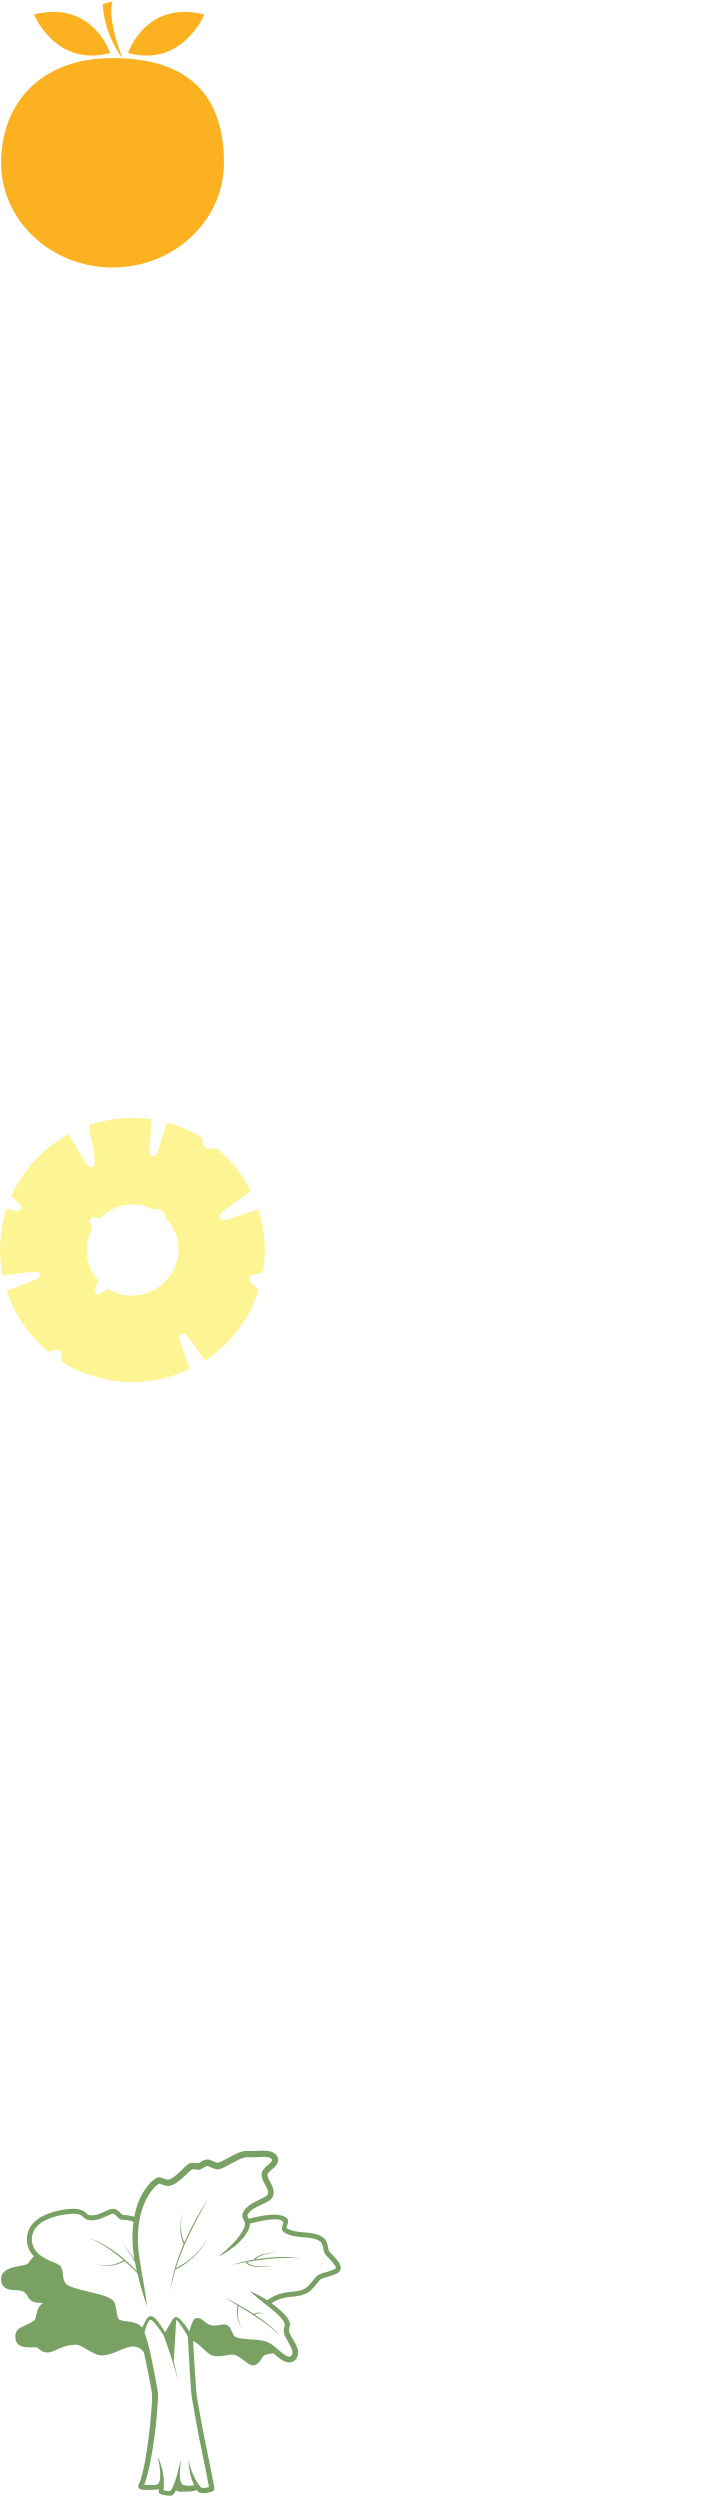
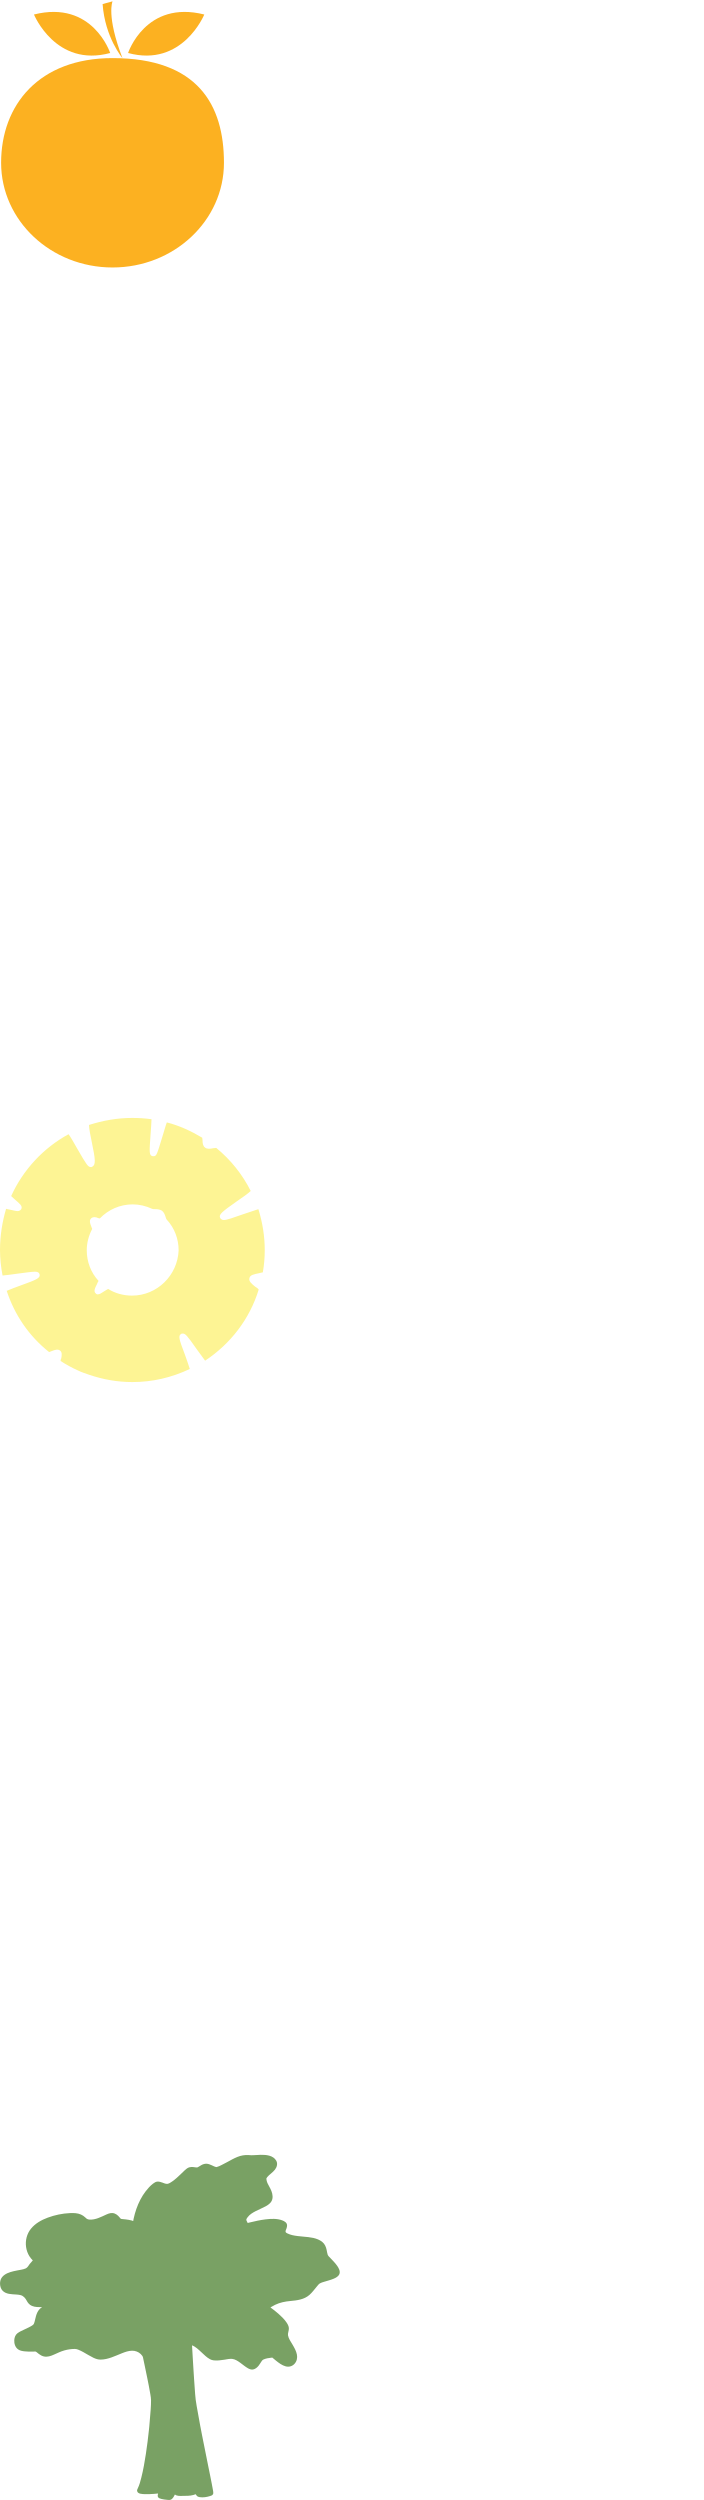
- <svg xmlns="http://www.w3.org/2000/svg" xmlns:xlink="http://www.w3.org/1999/xlink" version="1.1" id="Layer_1" x="0px" y="0px" width="101px" height="359px" viewBox="0 0 101 359" enable-background="new 0 0 101 359" xml:space="preserve">
+ <svg xmlns="http://www.w3.org/2000/svg" version="1.1" id="Layer_1" x="0px" y="0px" width="101px" height="359px" viewBox="0 0 101 359" enable-background="new 0 0 101 359" xml:space="preserve">
  <g>
-     <path fill="#FCB121" d="M16.16,8.343c-10.566,0-16,6.73-16,15.033c0,8.304,7.163,15.034,16,15.034c8.837,0,16-6.73,16-15.034   C32.16,15.074,28.417,8.343,16.16,8.343z" />
+     <path fill="#FCB121" d="M16.16,8.343c-10.566,0-16,6.73-16,15.033c0,8.304,7.163,15.034,16,15.034s16-6.73,16-15.034   C32.16,15.074,28.417,8.343,16.16,8.343z" />
    <path fill="#FCB121" d="M16.16,0.191l-1.424,0.39c0.335,4.801,2.849,7.762,2.849,7.762C15.239,2.256,16.16,0.191,16.16,0.191z" />
    <path fill="#FCB121" d="M29.336,2.083c-8.433-2.122-10.943,5.528-10.943,5.528C26.209,9.733,29.336,2.083,29.336,2.083z" />
    <path fill="#FCB121" d="M15.821,7.611c0,0-2.512-7.65-10.943-5.528C4.878,2.083,8.005,9.733,15.821,7.611z" />
  </g>
  <g>
    <g>
-       <defs>
-         <rect id="SVGID_1_" x="-2.354" y="305.812" width="53" height="53" />
-       </defs>
-       <clipPath id="SVGID_2_">
-         <use xlink:href="#SVGID_1_" overflow="visible" />
-       </clipPath>
-       <path clip-path="url(#SVGID_2_)" fill="#79A164" d="M48.589,324.785c-0.286-0.415-0.646-0.772-0.992-1.136    c-0.139-0.145-0.323-0.298-0.389-0.494c-0.074-0.216-0.097-0.449-0.146-0.671c-0.094-0.439-0.26-0.848-0.616-1.139    c-0.756-0.617-1.815-0.689-2.745-0.774c-0.528-0.049-1.062-0.091-1.578-0.214c-0.233-0.056-0.464-0.13-0.68-0.238    c-0.109-0.054-0.275-0.125-0.281-0.269c-0.006-0.155,0.084-0.313,0.134-0.456c0.052-0.147,0.093-0.302,0.083-0.458    c-0.022-0.389-0.387-0.584-0.713-0.705c-0.747-0.276-1.602-0.228-2.378-0.135c-0.765,0.092-1.517,0.26-2.264,0.442    c-0.1,0.024-0.2,0.051-0.302,0.076c-0.028-0.063-0.058-0.125-0.089-0.186c-0.056-0.108-0.134-0.228-0.093-0.354    c0.034-0.102,0.11-0.189,0.171-0.275c0.281-0.397,0.722-0.656,1.145-0.877c0.486-0.254,1.002-0.451,1.482-0.717    c0.423-0.235,0.823-0.544,0.93-1.042c0.109-0.504-0.067-1.035-0.289-1.482c-0.118-0.237-0.26-0.462-0.372-0.701    c-0.059-0.125-0.112-0.254-0.146-0.388c-0.015-0.059-0.027-0.12-0.036-0.181c-0.004-0.031-0.008-0.062-0.012-0.092    c0-0.01,0-0.106-0.006-0.04c0.002-0.023,0-0.047,0.003-0.071c0.002,0.001,0.003,0.003,0.003,0.006    c0.033-0.068,0.074-0.132,0.121-0.192c0.15-0.192,0.349-0.344,0.533-0.502c0.201-0.172,0.403-0.349,0.568-0.558    c0.286-0.364,0.431-0.876,0.186-1.3c-0.442-0.764-1.445-0.847-2.235-0.835c-0.292,0.005-0.584,0.027-0.875,0.045    c-0.15,0.008-0.303,0.02-0.455,0.016c-0.139-0.003-0.277-0.02-0.416-0.027c-0.555-0.029-1.081,0.062-1.596,0.269    c-0.516,0.208-1,0.492-1.488,0.753c-0.254,0.136-0.509,0.27-0.766,0.4c-0.239,0.123-0.484,0.239-0.745,0.307    c-0.238-0.03-0.473-0.171-0.689-0.265c-0.236-0.104-0.487-0.212-0.747-0.22c-0.251-0.008-0.492,0.069-0.713,0.184    c-0.21,0.11-0.406,0.271-0.628,0.354c-0.194,0.008-0.382-0.045-0.574-0.062c-0.182-0.016-0.367-0.007-0.543,0.037    c-0.25,0.065-0.458,0.241-0.646,0.411c-0.197,0.178-0.384,0.367-0.575,0.552c-0.395,0.38-0.796,0.761-1.25,1.073    c-0.198,0.136-0.445,0.311-0.689,0.341c-0.239,0.03-0.51-0.106-0.732-0.184c-0.219-0.075-0.449-0.15-0.683-0.14    c-0.251,0.011-0.458,0.152-0.652,0.3c-0.395,0.301-0.736,0.682-1.038,1.073c-0.295,0.382-0.554,0.792-0.777,1.22    c-0.451,0.861-0.762,1.792-0.968,2.741c-0.023,0.111-0.041,0.222-0.062,0.333c-0.07-0.027-0.138-0.058-0.21-0.078    c-0.267-0.077-0.544-0.121-0.82-0.155c-0.145-0.018-0.289-0.029-0.433-0.043c-0.094-0.009-0.228-0.018-0.309-0.039    c-0.036-0.064-0.112-0.126-0.157-0.181c-0.07-0.085-0.142-0.169-0.22-0.245c-0.149-0.147-0.322-0.268-0.519-0.342    c-0.411-0.157-0.806-0.028-1.189,0.146c-0.752,0.341-1.56,0.784-2.416,0.725c-0.131-0.009-0.259-0.032-0.371-0.105    c-0.094-0.061-0.173-0.143-0.254-0.219c-0.179-0.166-0.382-0.303-0.605-0.402c-0.493-0.22-1.049-0.226-1.58-0.204    c-1.087,0.045-2.174,0.276-3.194,0.654c-0.902,0.335-1.787,0.828-2.401,1.586c-0.593,0.73-0.835,1.698-0.704,2.625    c0.066,0.464,0.221,0.92,0.472,1.317c0.141,0.224,0.31,0.428,0.496,0.617c-0.015,0.016-0.032,0.034-0.047,0.048    c-0.142,0.143-0.275,0.294-0.396,0.455c-0.168,0.223-0.301,0.504-0.561,0.633c-0.19,0.094-0.407,0.139-0.613,0.182    c-0.213,0.043-0.427,0.081-0.64,0.121c-0.323,0.062-0.646,0.13-0.96,0.229c-0.594,0.188-1.22,0.52-1.42,1.155    c-0.111,0.353-0.089,0.767,0.042,1.112c0.118,0.31,0.35,0.548,0.647,0.692c0.679,0.329,1.453,0.183,2.167,0.346    c0.427,0.099,0.705,0.432,0.902,0.804c0.177,0.333,0.394,0.593,0.748,0.748c0.455,0.198,0.968,0.178,1.457,0.174    c-0.141,0.098-0.275,0.204-0.39,0.332c-0.247,0.278-0.388,0.62-0.487,0.975c-0.069,0.25-0.117,0.504-0.185,0.753    c-0.044,0.17-0.094,0.39-0.245,0.499c-0.37,0.271-0.809,0.454-1.221,0.651c-0.34,0.165-0.721,0.323-1.016,0.556    c-0.291,0.229-0.421,0.598-0.445,0.958c-0.032,0.495,0.13,1.06,0.559,1.35c0.27,0.196,0.647,0.251,0.967,0.283    c0.347,0.036,0.696,0.038,1.044,0.031c0.161-0.002,0.326-0.016,0.487-0.006c-0.003,0.002-0.007,0.002-0.01,0    c0.074,0.017,0.139,0.07,0.196,0.115c0.101,0.078,0.196,0.162,0.297,0.238c0.207,0.159,0.437,0.286,0.691,0.347    c0.525,0.124,1.021-0.056,1.495-0.27c0.484-0.218,0.958-0.447,1.47-0.592c0.49-0.139,0.998-0.209,1.506-0.211    c0.164-0.001,0.32,0.044,0.472,0.101c0.257,0.097,0.502,0.225,0.743,0.357c0.484,0.267,0.951,0.569,1.451,0.809    c0.331,0.159,0.666,0.266,1.034,0.263c0.536-0.003,1.058-0.136,1.561-0.312c0.507-0.178,0.995-0.401,1.495-0.598    c0.465-0.185,0.947-0.356,1.452-0.366c0.458-0.009,0.92,0.163,1.252,0.478c0.091,0.086,0.173,0.182,0.244,0.287    c0.072,0.108,0.084,0.234,0.111,0.36c0.061,0.289,0.122,0.578,0.183,0.867c0.122,0.578,0.241,1.157,0.359,1.735    c0.173,0.852,0.346,1.705,0.487,2.562c0.045,0.275,0.091,0.549,0.094,0.826c0.005,0.436-0.021,0.871-0.048,1.306l-0.2,2.42    c-0.016,0.154-0.031,0.308-0.046,0.461c-0.122,1.173-0.268,2.343-0.445,3.509c-0.175,1.152-0.375,2.305-0.662,3.436    c-0.131,0.515-0.271,1.051-0.508,1.528c-0.062,0.126-0.12,0.246-0.085,0.392c0.054,0.218,0.258,0.322,0.46,0.367    c0.443,0.091,0.911,0.068,1.361,0.057c0.396-0.01,0.789-0.044,1.183-0.087c-0.016,0.084-0.032,0.168-0.047,0.252    c-0.008,0.103-0.01,0.186,0.053,0.282c0.104,0.156,0.317,0.208,0.487,0.25c0.254,0.062,0.518,0.099,0.778,0.123    c0.137,0.012,0.312,0.043,0.451,0.013c0.114-0.014,0.215-0.086,0.295-0.164c0.173-0.171,0.296-0.397,0.404-0.613    c0.284,0.249,0.766,0.207,1.113,0.201c0.521-0.009,1.041,0.012,1.546-0.132c0.099-0.028,0.197-0.061,0.292-0.099    c0.046-0.019,0.078,0.067,0.104,0.103c0.024,0.033,0.049,0.066,0.075,0.099c0.108,0.132,0.27,0.186,0.432,0.21    c0.48,0.071,1.008-0.005,1.465-0.156c0.087-0.028,0.175-0.058,0.26-0.091c0.062-0.023,0.111-0.086,0.15-0.137    c0.01-0.016,0.06-0.105,0.051-0.099c0.012-0.036,0.017-0.074,0.02-0.112c0.003-0.192-0.044-0.39-0.078-0.579    c-0.051-0.284-0.104-0.567-0.161-0.851c-0.07-0.362-0.141-0.723-0.214-1.084c-0.1-0.494-0.199-0.988-0.3-1.483    c-0.154-0.764-0.308-1.53-0.46-2.295c-0.085-0.422-0.169-0.843-0.254-1.263c-0.062-0.304-0.12-0.608-0.18-0.912    c-0.057-0.291-0.113-0.583-0.168-0.873c-0.013-0.07-0.026-0.14-0.04-0.209c-0.007-0.035-0.014-0.07-0.021-0.105l-0.513-2.849    c-0.048-0.292-0.093-0.582-0.137-0.875c-0.041-0.272-0.058-0.547-0.079-0.821c-0.057-0.73-0.109-1.459-0.156-2.189    c-0.046-0.737-0.095-1.474-0.139-2.211c-0.051-0.869-0.103-1.738-0.155-2.606c0.518,0.19,0.946,0.621,1.344,0.988    c0.385,0.356,0.771,0.755,1.239,1.003c0.167,0.089,0.34,0.143,0.527,0.164c0.508,0.057,1.019-0.01,1.52-0.09    c0.37-0.059,0.751-0.151,1.128-0.12c0.424,0.035,0.833,0.317,1.17,0.556c0.367,0.262,0.711,0.567,1.104,0.79    c0.22,0.125,0.476,0.221,0.733,0.175c0.312-0.056,0.585-0.28,0.784-0.528c0.155-0.195,0.279-0.41,0.418-0.616    c0.065-0.096,0.138-0.214,0.246-0.267c0.372-0.182,0.802-0.242,1.209-0.287c0.037-0.004,0.074-0.005,0.11-0.006    c0.18,0.15,0.358,0.302,0.541,0.447c0.409,0.324,0.852,0.664,1.364,0.803c0.481,0.132,0.966,0,1.297-0.378    c0.325-0.367,0.419-0.848,0.327-1.321c-0.099-0.505-0.361-0.966-0.62-1.405c-0.248-0.42-0.569-0.86-0.658-1.348    c-0.05-0.327,0.156-0.698,0.125-1.051c-0.027-0.327-0.214-0.626-0.4-0.886c-0.314-0.435-0.707-0.812-1.108-1.166    c-0.363-0.318-0.743-0.617-1.135-0.899c0.027-0.018,0.053-0.036,0.08-0.054c0.187-0.116,0.379-0.224,0.579-0.321    c0.7-0.339,1.438-0.482,2.207-0.552c0.956-0.087,1.962-0.208,2.718-0.864c0.405-0.353,0.723-0.796,1.067-1.207    c0.131-0.156,0.273-0.356,0.452-0.46c0.179-0.105,0.389-0.163,0.587-0.224c0.46-0.142,0.931-0.255,1.376-0.44    c0.332-0.138,0.719-0.341,0.843-0.706C49.034,325.523,48.808,325.101,48.589,324.785 M27.572,311.513c0.002,0,0.001,0,0.002,0    c-0.001,0-0.004,0.001-0.018,0.006C27.562,311.518,27.567,311.515,27.572,311.513 M19.125,336.958h0.003    C19.108,336.958,19.127,336.958,19.125,336.958 M28.182,347.873c-0.009,0.03,0.017,0.097,0.021,0.126    c0.012,0.065,0.023,0.129,0.034,0.194c0.198,1.142,0.445,2.278,0.674,3.414c0.147,0.738,0.295,1.476,0.445,2.214    c0.087,0.432,0.175,0.864,0.261,1.295c0.116,0.578,0.231,1.155,0.337,1.733c0.012,0.065,0.023,0.131,0.034,0.197    c0.005,0.032,0.01,0.064,0.016,0.096c-0.03,0.009-0.062,0.018-0.091,0.025c-0.137,0.036-0.276,0.062-0.417,0.078    c-0.13,0.015-0.262,0.023-0.393,0.019c-0.058-0.002-0.116-0.006-0.173-0.015c-0.046-0.058-0.094-0.112-0.144-0.167    c-0.404-0.445-0.707-0.98-0.958-1.523c-0.348-0.751-0.616-1.55-0.795-2.358c0.067,1.246,0.31,2.534,0.834,3.672    c-0.257,0.048-0.518,0.078-0.78,0.081c-0.226,0.002-0.437-0.035-0.658-0.076c-0.175-0.032-0.302-0.163-0.382-0.316    c-0.233-0.433-0.229-0.997-0.219-1.476c0.012-0.63,0.081-1.265,0.194-1.885c-0.328,0.955-0.502,1.957-0.817,2.917    c-0.171,0.516-0.366,1.071-0.69,1.514c-0.013,0.019-0.063,0.104-0.088,0.104c-0.057-0.002-0.115-0.006-0.171-0.012    c-0.147-0.013-0.296-0.029-0.443-0.051c-0.064-0.009-0.128-0.02-0.193-0.032c-0.031-0.005-0.062-0.012-0.093-0.018    c-0.035-0.008-0.062,0.002-0.056-0.039c0.009-0.055,0.02-0.11,0.026-0.166c0.097-0.824,0.035-1.683-0.127-2.494    c-0.084-0.424-0.2-0.84-0.342-1.248c-0.103-0.292-0.217-0.583-0.368-0.854c0.191,0.812,0.328,1.656,0.343,2.491    c0.004,0.262-0.004,0.527-0.05,0.785c-0.035,0.193-0.093,0.4-0.222,0.555c-0.165,0.197-0.398,0.185-0.638,0.19    c-0.322,0.008-0.647-0.004-0.969-0.011c-0.14-0.003-0.281-0.008-0.419-0.021c0.225-0.532,0.383-1.09,0.525-1.649    c0.144-0.565,0.266-1.137,0.377-1.71c0.224-1.159,0.405-2.326,0.563-3.496c0.079-0.586,0.15-1.171,0.216-1.759    c0.007-0.064,0.015-0.122,0.021-0.185l0.277-3.316c0.019-0.396,0.036-0.8-0.026-1.194c-0.16-1.142-0.396-2.275-0.621-3.405    c-0.114-0.575-0.23-1.149-0.349-1.724c-0.011-0.06-0.021-0.122-0.033-0.182c-0.017-0.084-0.04-0.166-0.057-0.249    c-0.028-0.133-0.055-0.267-0.083-0.4c-0.003-0.014-0.012-0.029-0.018-0.045c-0.157-0.694-0.337-1.384-0.573-2.055    c-0.055-0.157-0.123-0.309-0.184-0.464c0.251-1.04,0.617-1.842,0.87-1.862c0.303-0.023,1.141,1.131,1.887,2.216    c-0.007-0.015-0.013-0.022-0.009-0.012c0.783,2.192,1.544,4.401,2.123,6.657c-0.07-0.357-0.124-0.59-0.155-0.718    c-0.154-0.718-0.323-1.432-0.506-2.142c0.017-0.282,0.034-0.564,0.051-0.847c0.065-1.114,0.131-2.23,0.197-3.345    c0.034-0.588,0.069-1.177,0.104-1.766c0.003,0.001,0.006-0.002,0.009-0.001c0.176,0.048,0.319,0.283,0.419,0.42    c0.323,0.438,0.643,0.89,0.917,1.36c0.115,0.199,0.224,0.402,0.328,0.605c0.043,0.79,0.087,1.58,0.13,2.371    c0.041,0.743,0.081,1.487,0.125,2.23c0.072,1.206,0.151,2.411,0.249,3.617c0.016,0.195,0.046,0.388,0.075,0.58    C27.558,344.37,28.182,347.873,28.182,347.873 M48.222,325.696c-0.041,0.098-0.188,0.157-0.276,0.198    c-0.322,0.152-0.671,0.251-1.013,0.352c-0.427,0.125-0.912,0.223-1.284,0.481c-0.19,0.132-0.347,0.321-0.497,0.496    c-0.177,0.208-0.346,0.422-0.521,0.631c-0.16,0.192-0.323,0.383-0.51,0.548c-0.179,0.158-0.393,0.274-0.61,0.369    c-0.44,0.192-0.915,0.26-1.39,0.306c-0.732,0.069-1.456,0.14-2.156,0.387c-0.447,0.159-0.874,0.374-1.275,0.625    c-0.113,0.07-0.223,0.144-0.332,0.22c-0.778-0.506-1.603-0.95-2.468-1.278c0.61,0.569,1.268,1.086,1.92,1.605    c0.347,0.277,0.694,0.554,1.042,0.831c0.419,0.334,0.826,0.685,1.201,1.067c0.312,0.317,0.679,0.715,0.823,1.114    c0.053,0.145,0.003,0.295-0.037,0.436c-0.062,0.229-0.108,0.459-0.089,0.697c0.029,0.354,0.178,0.691,0.339,1.003    c0.229,0.444,0.504,0.864,0.713,1.319c0.166,0.357,0.337,0.82,0.051,1.161c-0.108,0.121-0.237,0.176-0.402,0.145    c-0.22-0.044-0.424-0.171-0.606-0.295c-0.423-0.285-0.801-0.631-1.192-0.957c-0.407-0.339-0.841-0.697-1.345-0.881    c-0.522-0.193-1.099-0.249-1.651-0.292c-0.564-0.043-1.134-0.059-1.697-0.128c-0.358-0.043-0.759-0.091-1.087-0.255    c-0.2-0.08-0.34-0.305-0.435-0.486c-0.117-0.219-0.198-0.454-0.31-0.675c-0.165-0.329-0.404-0.578-0.771-0.635    c-0.323-0.049-0.656,0.036-0.974,0.091c-0.186,0.033-0.373,0.059-0.562,0.062c-0.134,0.003-0.267-0.006-0.399-0.03    c-0.048-0.009-0.094-0.02-0.141-0.033c-0.006-0.001-0.052-0.015-0.023-0.005c-0.056-0.019-0.111-0.038-0.166-0.06    c-0.371-0.146-0.68-0.417-0.982-0.667c-0.332-0.276-0.867-0.447-1.23-0.121c-0.099,0.088-0.149,0.2-0.203,0.316    c-0.085,0.187-0.164,0.375-0.23,0.571c-0.094,0.281-0.174,0.567-0.234,0.857c-0.368-0.551-0.764-1.081-1.195-1.585    c-0.236-0.276-0.612-0.625-0.988-0.378c-0.216,0.141-0.333,0.401-0.459,0.619c-0.154,0.266-0.308,0.531-0.464,0.795    c-0.133,0.223-0.267,0.444-0.399,0.665c-0.087-0.146-0.183-0.289-0.273-0.431c-0.149-0.238-0.302-0.472-0.463-0.702    c-0.161-0.23-0.326-0.457-0.509-0.669c-0.15-0.174-0.323-0.343-0.536-0.438c-0.208-0.094-0.434-0.074-0.621,0.061    c-0.166,0.119-0.274,0.3-0.368,0.478c-0.115,0.221-0.227,0.443-0.338,0.666c-0.035,0.071-0.071,0.144-0.104,0.216    c-0.017,0.036-0.035,0.092-0.074,0.111c-0.019,0.009-0.044-0.002-0.07-0.021c-0.001-0.002-0.002-0.004-0.004-0.006    c0,0,0,0.001,0,0.002c-0.069-0.048-0.151-0.15-0.184-0.179c-0.2-0.177-0.418-0.316-0.672-0.403    c-0.265-0.093-0.543-0.145-0.821-0.183c-0.27-0.037-0.542-0.057-0.811-0.099c-0.138-0.021-0.274-0.048-0.407-0.088    c-0.061-0.018-0.122-0.039-0.183-0.062c-0.029-0.013-0.06-0.025-0.088-0.039c-0.001,0-0.031-0.016-0.047-0.022    c-0.12-0.075-0.181-0.221-0.225-0.349c-0.049-0.139-0.08-0.282-0.109-0.426c-0.06-0.31-0.096-0.624-0.154-0.935    c-0.051-0.278-0.113-0.569-0.261-0.815c-0.144-0.239-0.384-0.406-0.624-0.54c-0.479-0.269-1.013-0.429-1.542-0.574    c-0.563-0.153-1.132-0.287-1.702-0.422c-0.56-0.133-1.121-0.264-1.671-0.433c-0.021-0.007-0.042-0.014-0.063-0.021    c-0.037-0.018-0.075-0.033-0.116-0.038c-0.208-0.067-0.416-0.138-0.615-0.228c-0.131-0.059-0.261-0.124-0.382-0.203    c-0.05-0.034-0.099-0.07-0.145-0.111c-0.008-0.006-0.08-0.078-0.049-0.042c-0.344-0.414-0.4-0.916-0.452-1.432    c-0.024-0.25-0.056-0.503-0.142-0.741c-0.095-0.255-0.243-0.453-0.48-0.59c-0.446-0.266-0.954-0.417-1.421-0.637    c-0.409-0.191-0.81-0.408-1.172-0.68c-0.357-0.269-0.675-0.597-0.896-0.989c-0.259-0.461-0.395-1.036-0.331-1.565    c-0.007,0.049,0.007-0.059,0.007-0.053c0.002-0.022,0.005-0.044,0.007-0.066c0.007-0.054,0.014-0.109,0.022-0.164    c0.017-0.109,0.045-0.214,0.081-0.318c0.065-0.187,0.145-0.369,0.247-0.539c0.487-0.818,1.389-1.324,2.256-1.647    c1.006-0.377,2.093-0.591,3.167-0.63c0.494-0.018,1.035,0.005,1.432,0.337c0.199,0.167,0.369,0.353,0.61,0.462    c0.231,0.105,0.482,0.136,0.734,0.135c0.553-0.003,1.093-0.15,1.603-0.356c0.263-0.106,0.521-0.227,0.778-0.345    c0.134-0.062,0.267-0.125,0.405-0.176c0.092-0.034,0.204-0.088,0.304-0.07c0.019,0.005,0.059,0.014,0.065,0.016    c0.025,0.008,0.049,0.018,0.073,0.028c0.047,0.021,0.092,0.045,0.133,0.074c0.09,0.063,0.167,0.142,0.24,0.225    c0.15,0.171,0.279,0.364,0.5,0.449c0.228,0.086,0.496,0.084,0.736,0.106c0.265,0.025,0.531,0.053,0.79,0.122    c0.126,0.034,0.258,0.075,0.373,0.139c0.007,0.003,0.009,0.009,0.016,0.013c-0.246,1.781-0.165,3.604,0.14,5.372    c-0.093-0.165-0.192-0.326-0.299-0.48c-0.281-0.407-0.613-0.778-0.912-1.171c-0.25-0.319-0.431-0.673-0.571-1.051    c0.107,0.323,0.242,0.616,0.425,0.904c0.231,0.347,0.486,0.676,0.733,1.012c0.242,0.329,0.461,0.674,0.627,1.047    c0.042,0.096,0.068,0.193,0.101,0.291c0.069,0.349,0.142,0.696,0.223,1.043c0,0.017,0.003,0.033,0.004,0.05    c0,0.008,0,0.021-0.001,0.037c-0.379-0.41-0.766-0.791-1.25-1.232c-0.846-0.77-1.748-1.495-2.719-2.103    c-0.511-0.319-1.03-0.624-1.575-0.886c-0.398-0.191-0.804-0.361-1.215-0.524c0.843,0.401,1.667,0.837,2.445,1.354    c0.846,0.562,1.649,1.18,2.421,1.84c-0.011,0.008-0.023,0.017-0.033,0.023c-0.165,0.102-0.337,0.193-0.513,0.274    c-0.391,0.181-0.799,0.312-1.221,0.396c-0.413,0.083-0.85,0.101-1.267,0.048c-0.36-0.044-0.693-0.14-1.036-0.258    c0.307,0.12,0.611,0.233,0.937,0.287c0.392,0.065,0.781,0.08,1.177,0.042c0.733-0.073,1.468-0.313,2.1-0.693    c0.05,0.043,0.103,0.081,0.151,0.125c0.65,0.574,1.163,1.061,1.69,1.615c0.12,0.492,0.247,0.981,0.378,1.469    c0.303,1.119,0.626,2.237,1.021,3.327c-0.093-0.868-0.235-1.73-0.372-2.591c-0.139-0.873-0.284-1.746-0.438-2.617    c-0.2-1.141-0.399-2.272-0.471-3.429c-0.071-1.162-0.045-2.331,0.133-3.481c0.169-1.091,0.474-2.167,0.964-3.159    c0.239-0.481,0.519-0.948,0.853-1.371c0.291-0.369,0.631-0.764,1.046-1.001c0.09-0.003,0.182,0.042,0.265,0.07    c0.115,0.038,0.229,0.08,0.344,0.116c0.24,0.079,0.489,0.147,0.744,0.143c0.463-0.008,0.892-0.28,1.26-0.536    c0.396-0.275,0.761-0.596,1.109-0.929c0.175-0.167,0.342-0.34,0.518-0.505c0.084-0.08,0.169-0.157,0.258-0.231    c0.047-0.041,0.097-0.08,0.146-0.117c0.024-0.02,0.05-0.038,0.075-0.056c0.016-0.009,0.022-0.014,0.024-0.016    c0.019-0.004,0.046-0.009,0.051-0.01c0.033-0.003,0.066-0.006,0.099-0.005c0.055,0,0.109,0.005,0.165,0.013    c0.108,0.015,0.216,0.042,0.325,0.055c0.206,0.025,0.417,0.013,0.611-0.064c0.169-0.068,0.322-0.171,0.478-0.265    c0.074-0.045,0.149-0.088,0.228-0.126c0.039-0.017,0.079-0.034,0.119-0.049c0.024-0.008,0.049-0.017,0.074-0.023    c0.015-0.002,0.022-0.004,0.025-0.005c0.014,0.004,0.031,0.005,0.047,0.005c0.252,0.08,0.491,0.197,0.736,0.297    c0.241,0.1,0.507,0.205,0.773,0.186c0.27-0.02,0.525-0.129,0.766-0.244c0.258-0.124,0.512-0.255,0.763-0.392    c0.496-0.269,0.986-0.547,1.496-0.787c0.245-0.115,0.499-0.219,0.765-0.279c0.269-0.062,0.535-0.066,0.808-0.043    c0.574,0.047,1.142-0.037,1.714-0.053c0.281-0.006,0.569-0.001,0.845,0.053c0.223,0.043,0.446,0.12,0.58,0.313    c-0.001,0.005,0.016,0.051,0.017,0.065c0.002,0.024,0.001,0.048-0.003,0.071c-0.01,0.049-0.033,0.095-0.06,0.137    c-0.056,0.087-0.131,0.161-0.205,0.233c-0.161,0.16-0.334,0.304-0.504,0.456c-0.348,0.309-0.707,0.678-0.723,1.172    c-0.016,0.505,0.208,0.98,0.448,1.41c0.119,0.215,0.249,0.426,0.347,0.652c0.103,0.24,0.137,0.469,0.119,0.728    c-0.006,0.017-0.023,0.063-0.027,0.073c-0.016,0.036-0.037,0.069-0.06,0.1c-0.046,0.058-0.101,0.107-0.158,0.151    c-0.126,0.097-0.269,0.171-0.408,0.246c-0.869,0.467-1.832,0.795-2.518,1.54c-0.337,0.366-0.644,0.834-0.461,1.348    c0.085,0.239,0.247,0.449,0.299,0.7c0.04,0.193,0.009,0.433-0.042,0.592c-0.329,0.873-0.927,1.619-1.56,2.292    c-0.687,0.731-1.448,1.377-2.217,2.018c1.113-0.559,2.159-1.25,3.051-2.124c0.383-0.375,0.731-0.786,1.021-1.237    c0.268-0.417,0.48-0.901,0.477-1.406c0.099-0.023,0.199-0.044,0.297-0.069c0.634-0.155,1.27-0.303,1.914-0.411    c0.359-0.061,0.722-0.109,1.086-0.13c0.301-0.018,0.612-0.021,0.909,0.041c0.194,0.041,0.435,0.119,0.539,0.305    c0.106,0.19-0.044,0.455-0.1,0.639c-0.084,0.286-0.066,0.562,0.156,0.783c0.166,0.165,0.384,0.271,0.596,0.36    c0.238,0.101,0.485,0.176,0.738,0.234c1.02,0.235,2.089,0.175,3.105,0.435c0.381,0.098,0.861,0.268,1.071,0.629    c0.248,0.426,0.192,0.958,0.397,1.401c0.09,0.193,0.241,0.349,0.384,0.503c0.14,0.15,0.285,0.296,0.426,0.445    c0.257,0.275,0.524,0.561,0.718,0.886C48.159,325.436,48.263,325.598,48.222,325.696" />
-     </g>
-     <g>
-       <defs>
-         <rect id="SVGID_3_" x="-2.354" y="305.812" width="53" height="53" />
-       </defs>
-       <clipPath id="SVGID_4_">
-         <use xlink:href="#SVGID_3_" overflow="visible" />
-       </clipPath>
-       <path clip-path="url(#SVGID_4_)" fill="#010101" d="M22.802,357.218c0-0.002,0.001-0.005,0.001-0.007    c0.001-0.003,0-0.005,0.001-0.009C22.803,357.208,22.803,357.213,22.802,357.218" />
-     </g>
-     <g>
-       <defs>
-         <rect id="SVGID_5_" x="-2.354" y="305.812" width="53" height="53" />
-       </defs>
-       <clipPath id="SVGID_6_">
-         <use xlink:href="#SVGID_5_" overflow="visible" />
-       </clipPath>
-       <polyline clip-path="url(#SVGID_6_)" fill="#010101" points="24.58,357.879 24.573,357.879 24.573,357.879 24.58,357.879   " />
-     </g>
-     <g>
-       <defs>
-         <rect id="SVGID_7_" x="-2.354" y="305.812" width="53" height="53" />
-       </defs>
-       <clipPath id="SVGID_8_">
-         <use xlink:href="#SVGID_7_" overflow="visible" />
-       </clipPath>
-       <path clip-path="url(#SVGID_8_)" fill="#79A164" d="M39.62,324.123c-0.975,0.054-1.952,0.165-2.923,0.323    c0.093-0.099,0.2-0.188,0.312-0.262c0.269-0.18,0.574-0.319,0.882-0.414c0.595-0.183,1.198-0.268,1.816-0.32    c-0.601,0.021-1.192,0.064-1.778,0.212c-0.276,0.069-0.538,0.167-0.794,0.287c-0.25,0.115-0.526,0.289-0.69,0.515    c-0.004,0.005,0,0.013-0.001,0.018c-1.047,0.182-2.081,0.428-3.089,0.747c0.636-0.138,1.275-0.265,1.914-0.382    c0.022,0.036,0.049,0.072,0.07,0.098c0.066,0.077,0.137,0.147,0.219,0.208c0.16,0.115,0.342,0.192,0.531,0.246    c0.412,0.115,0.847,0.131,1.272,0.136c0.746,0.005,1.496-0.038,2.239,0.049c-0.063-0.011-0.127-0.02-0.191-0.027    c-0.78-0.105-1.573-0.069-2.356-0.131c-0.39-0.032-0.813-0.079-1.167-0.26c-0.168-0.08-0.304-0.194-0.419-0.34    c-0.004-0.005-0.004-0.005-0.007-0.011c0.441-0.078,0.881-0.156,1.324-0.218c1.146-0.16,2.294-0.289,3.451-0.343    c0.548-0.024,1.094-0.029,1.642-0.015c0.414,0.01,0.825,0.041,1.238,0.069c-0.521-0.079-1.038-0.143-1.564-0.183    C40.912,324.079,40.259,324.087,39.62,324.123" />
-     </g>
-     <g>
-       <defs>
-         <rect id="SVGID_9_" x="-2.354" y="305.812" width="53" height="53" />
-       </defs>
-       <clipPath id="SVGID_10_">
-         <use xlink:href="#SVGID_9_" overflow="visible" />
-       </clipPath>
-       <path clip-path="url(#SVGID_10_)" fill="#79A164" d="M32.288,329.945c0.612,0.357,1.218,0.728,1.824,1.094    c-0.002,0.014-0.004,0.028-0.006,0.04c-0.034,0.166-0.052,0.336-0.064,0.505c-0.028,0.41-0.007,0.823,0.064,1.227    c0.055,0.305,0.138,0.618,0.268,0.898c0.146,0.307,0.314,0.581,0.515,0.855c-0.163-0.246-0.31-0.49-0.423-0.762    c-0.113-0.272-0.192-0.557-0.241-0.847c-0.097-0.597-0.091-1.227,0.052-1.817c0.268,0.163,0.539,0.317,0.804,0.483    c0.973,0.605,1.937,1.227,2.862,1.902c0.446,0.327,0.9,0.655,1.317,1.02c0.202,0.176,0.409,0.345,0.602,0.531    c0.114,0.11,0.229,0.218,0.343,0.327c-0.338-0.387-0.689-0.766-1.078-1.102c-0.485-0.42-0.98-0.818-1.496-1.198    c-0.334-0.247-0.682-0.476-1.028-0.706c0.005-0.004,0.011-0.01,0.016-0.014c0.141-0.096,0.302-0.149,0.468-0.178    c0.339-0.061,0.675,0.024,0.994,0.131c-0.489-0.223-1.152-0.393-1.628-0.042c-0.56-0.367-1.128-0.721-1.706-1.054    C33.945,330.776,33.131,330.327,32.288,329.945" />
-     </g>
-     <g>
-       <defs>
-         <rect id="SVGID_11_" x="-2.354" y="305.812" width="53" height="53" />
-       </defs>
-       <clipPath id="SVGID_12_">
-         <use xlink:href="#SVGID_11_" overflow="visible" />
-       </clipPath>
-       <path clip-path="url(#SVGID_12_)" fill="#010101" d="M29.95,321.262c-0.01,0.016-0.015,0.024,0.001-0.002    c0.051-0.088,0.102-0.177,0.153-0.264c-0.05,0.091-0.106,0.18-0.157,0.271C29.948,321.265,29.949,321.263,29.95,321.262" />
-     </g>
-     <g>
-       <defs>
-         <rect id="SVGID_13_" x="-2.354" y="305.812" width="53" height="53" />
-       </defs>
-       <clipPath id="SVGID_14_">
-         <use xlink:href="#SVGID_13_" overflow="visible" />
-       </clipPath>
-       <path clip-path="url(#SVGID_14_)" fill="#79A164" d="M25.616,325.521c-0.078,0.042-0.158,0.08-0.236,0.119    c-0.019,0.008-0.079,0.029-0.13,0.051c0.489-1.573,1.128-3.104,1.828-4.589c0.488-1.036,1.006-2.056,1.547-3.066    c0.423-0.789,0.867-1.567,1.302-2.35c-0.26,0.413-0.519,0.826-0.776,1.24c-0.59,0.946-1.125,1.927-1.639,2.916    c-0.372,0.718-0.717,1.454-1.043,2.198c-0.318-0.66-0.448-1.415-0.48-2.14c-0.021-0.488,0.032-0.969,0.105-1.451    c0.049-0.387,0.182-0.767,0.294-1.139c-0.134,0.393-0.27,0.785-0.347,1.193c-0.096,0.51-0.148,1.015-0.144,1.535    c0.003,0.356,0.046,0.713,0.112,1.064c0.044,0.239,0.105,0.475,0.184,0.705c0.036,0.109,0.075,0.217,0.121,0.322    c0.015,0.036,0.033,0.089,0.057,0.135c-0.098,0.229-0.204,0.454-0.295,0.684c-0.412,1.045-0.789,2.094-1.081,3.179    c-0.139,0.517-0.25,1.036-0.343,1.562c-0.08,0.446-0.141,0.913-0.128,1.367c0.017-0.521,0.125-1.049,0.239-1.557    c0.118-0.529,0.259-1.052,0.415-1.572c0.053-0.021,0.105-0.051,0.151-0.073c0.114-0.055,0.227-0.113,0.337-0.175    c0.225-0.124,0.447-0.257,0.66-0.401c0.446-0.303,0.866-0.633,1.271-0.99c0.728-0.639,1.38-1.408,1.894-2.228    c0.163-0.26,0.31-0.528,0.459-0.795C28.917,323.048,27.438,324.547,25.616,325.521" />
-     </g>
-     <g>
-       <defs>
-         <rect id="SVGID_15_" x="-2.354" y="305.812" width="53" height="53" />
-       </defs>
-       <clipPath id="SVGID_16_">
-         <use xlink:href="#SVGID_15_" overflow="visible" />
-       </clipPath>
-       <path clip-path="url(#SVGID_16_)" fill="#010101" d="M39.408,325.557C39.53,325.572,39.286,325.54,39.408,325.557" />
+       <path fill="#FDF494" d="M37.103,173.636c-0.458,0.138-1.512,0.504-2.198,0.732c-1.421,0.504-2.337,0.826-2.75,0.826    c-0.366,0-0.503-0.229-0.549-0.321c-0.184-0.457,0.138-0.779,2.428-2.382c0.687-0.458,1.649-1.145,1.969-1.465    c-1.191-2.383-2.885-4.489-4.947-6.185c0,0,0,0-0.046,0c-0.091,0-0.229,0.046-0.413,0.046c-0.411,0.092-0.87,0.137-1.144-0.09    c-0.322-0.23-0.367-0.642-0.367-1.008c0-0.138-0.046-0.321-0.046-0.413c-1.603-0.962-3.298-1.741-5.084-2.198    c-0.184,0.457-0.412,1.373-0.642,2.06c-0.779,2.565-0.824,2.794-1.282,2.794H21.94c-0.549-0.09-0.503-0.55-0.32-3.114    c0.045-0.733,0.137-1.74,0.137-2.198c-1.007-0.138-1.877-0.184-2.793-0.184c-2.107,0-4.169,0.366-6.184,1.007    c0,0.458,0.229,1.695,0.411,2.52c0.505,2.428,0.596,3.206,0.046,3.482l-0.092,0.045h-0.091c-0.412,0-0.596-0.275-1.97-2.657    c-0.412-0.732-0.962-1.695-1.236-2.061c-3.619,1.969-6.55,5.131-8.245,8.886c0.138,0.137,0.413,0.366,0.55,0.504    c0.687,0.595,1.1,0.915,0.916,1.328c-0.045,0.092-0.182,0.32-0.549,0.32c-0.229,0-0.595-0.091-1.007-0.183    c-0.229-0.046-0.458-0.092-0.641-0.138C0.32,175.469,0,177.484,0,179.5c0,1.236,0.138,2.475,0.367,3.665    c0.458-0.047,1.328-0.138,2.198-0.274c1.054-0.138,2.016-0.275,2.474-0.275c0.367,0,0.596,0.138,0.642,0.367    c0.138,0.55-0.412,0.777-2.703,1.603c-0.641,0.229-1.603,0.597-2.015,0.779c1.145,3.481,3.206,6.504,6.092,8.794    c0.091-0.045,0.229-0.092,0.367-0.139c0.458-0.183,0.87-0.319,1.19-0.09c0.321,0.229,0.275,0.687,0.183,1.145    c-0.091,0.137-0.091,0.273-0.091,0.365c0.778,0.504,1.604,0.963,2.428,1.328c0.274,0.139,0.595,0.276,0.87,0.368    c0.275,0.091,0.504,0.183,0.779,0.274c2.014,0.688,4.076,1.054,6.229,1.054c2.886,0,5.635-0.642,8.245-1.879    c-0.138-0.458-0.458-1.375-0.687-2.017c-0.871-2.289-1.008-2.747-0.55-3.022l0.091-0.045h0.137c0.366,0,0.596,0.229,1.97,2.198    c0.412,0.55,0.962,1.328,1.237,1.695c3.664-2.429,6.412-6,7.695-10.215c-0.092-0.138-0.32-0.322-0.504-0.412    c-0.503-0.412-0.962-0.78-0.824-1.237c0.091-0.458,0.687-0.55,1.328-0.688c0.183-0.046,0.458-0.09,0.596-0.136    c0.183-1.056,0.274-2.108,0.274-3.161C38.019,177.529,37.698,175.561,37.103,173.636z M18.964,186.049    c-1.237,0-2.428-0.32-3.436-0.961c-0.138,0.092-0.321,0.182-0.458,0.273c-0.55,0.367-0.779,0.504-1.007,0.504h-0.138l-0.138-0.092    c-0.413-0.319-0.137-0.824,0.138-1.375c0.045-0.138,0.138-0.319,0.229-0.457c-1.1-1.189-1.696-2.748-1.696-4.396    c0-1.054,0.276-2.107,0.779-3.07c-0.046-0.092-0.092-0.274-0.138-0.366c-0.183-0.458-0.274-0.779-0.091-1.053    c0.046-0.092,0.229-0.275,0.549-0.275c0.184,0,0.367,0.046,0.55,0.138c0.046,0,0.137,0.046,0.229,0.046    c1.236-1.283,2.931-2.016,4.718-2.016c0.961,0,1.924,0.229,2.793,0.641c0.092,0.046,0.276,0.046,0.458,0.046    c0.321,0,0.687,0.046,0.963,0.229c0.274,0.229,0.411,0.55,0.503,0.871c0.046,0.137,0.091,0.32,0.184,0.412    c1.099,1.191,1.695,2.749,1.695,4.397C25.513,183.118,22.583,186.049,18.964,186.049z" />
    </g>
  </g>
-   <g>
-     <g>
-       <path fill="#FDF494" d="M37.103,173.636c-0.458,0.138-1.512,0.504-2.198,0.732c-1.421,0.504-2.337,0.826-2.75,0.826    c-0.366,0-0.503-0.229-0.549-0.321c-0.184-0.457,0.138-0.779,2.428-2.382c0.687-0.458,1.649-1.145,1.969-1.465    c-1.191-2.383-2.885-4.489-4.947-6.185c0,0,0,0-0.046,0c-0.091,0-0.229,0.046-0.413,0.046c-0.411,0.092-0.87,0.137-1.144-0.09    c-0.322-0.23-0.367-0.642-0.367-1.008c0-0.138-0.046-0.321-0.046-0.413c-1.603-0.962-3.298-1.741-5.084-2.198    c-0.184,0.457-0.412,1.373-0.642,2.06c-0.779,2.565-0.824,2.794-1.282,2.794H21.94c-0.549-0.09-0.503-0.55-0.32-3.114    c0.045-0.733,0.137-1.74,0.137-2.198c-1.007-0.138-1.877-0.184-2.793-0.184c-2.107,0-4.169,0.366-6.184,1.007    c0,0.458,0.229,1.695,0.411,2.52c0.505,2.428,0.596,3.206,0.046,3.482l-0.092,0.045h-0.091c-0.412,0-0.596-0.275-1.97-2.657    c-0.412-0.732-0.962-1.695-1.236-2.061c-3.619,1.969-6.55,5.131-8.245,8.886c0.138,0.137,0.413,0.366,0.55,0.504    c0.687,0.595,1.1,0.915,0.916,1.328c-0.045,0.092-0.182,0.32-0.549,0.32c-0.229,0-0.595-0.091-1.007-0.183    c-0.229-0.046-0.458-0.092-0.641-0.138C0.32,175.469,0,177.484,0,179.5c0,1.236,0.138,2.474,0.367,3.665    c0.458-0.047,1.328-0.138,2.198-0.275c1.054-0.137,2.016-0.275,2.474-0.275c0.367,0,0.596,0.138,0.642,0.367    c0.138,0.55-0.412,0.778-2.703,1.603c-0.641,0.229-1.603,0.596-2.015,0.779c1.145,3.482,3.206,6.504,6.092,8.794    c0.091-0.045,0.229-0.092,0.367-0.138c0.458-0.183,0.87-0.32,1.19-0.091c0.321,0.229,0.275,0.687,0.183,1.145    c-0.091,0.137-0.091,0.274-0.091,0.366c0.778,0.504,1.604,0.962,2.428,1.328c0.274,0.138,0.595,0.276,0.87,0.368    c0.275,0.091,0.504,0.183,0.779,0.274c2.014,0.687,4.076,1.054,6.229,1.054c2.886,0,5.635-0.642,8.245-1.879    c-0.138-0.458-0.458-1.375-0.687-2.016c-0.871-2.29-1.008-2.748-0.55-3.023l0.091-0.045h0.137c0.366,0,0.596,0.229,1.97,2.198    c0.412,0.55,0.962,1.329,1.237,1.695c3.664-2.428,6.412-6,7.695-10.214c-0.092-0.138-0.32-0.322-0.504-0.413    c-0.503-0.412-0.962-0.78-0.824-1.237c0.091-0.458,0.687-0.55,1.328-0.688c0.183-0.046,0.458-0.09,0.596-0.136    c0.183-1.055,0.274-2.109,0.274-3.161C38.019,177.529,37.698,175.561,37.103,173.636z M18.964,186.049    c-1.237,0-2.428-0.32-3.436-0.961c-0.138,0.092-0.321,0.182-0.458,0.274c-0.55,0.366-0.779,0.503-1.007,0.503h-0.138l-0.138-0.091    c-0.413-0.32-0.137-0.825,0.138-1.375c0.045-0.138,0.138-0.32,0.229-0.458c-1.1-1.189-1.696-2.748-1.696-4.396    c0-1.054,0.276-2.107,0.779-3.07c-0.046-0.092-0.092-0.274-0.138-0.366c-0.183-0.458-0.274-0.779-0.091-1.053    c0.046-0.092,0.229-0.275,0.549-0.275c0.184,0,0.367,0.046,0.55,0.138c0.046,0,0.137,0.046,0.229,0.046    c1.236-1.283,2.931-2.016,4.718-2.016c0.961,0,1.924,0.229,2.793,0.641c0.092,0.046,0.276,0.046,0.458,0.046    c0.321,0,0.687,0.046,0.963,0.229c0.274,0.229,0.411,0.55,0.503,0.871c0.046,0.137,0.091,0.32,0.184,0.412    c1.099,1.191,1.695,2.749,1.695,4.397C25.513,183.118,22.583,186.049,18.964,186.049z" />
-     </g>
-   </g>
+   <path fill="#79A164" d="M48.433,325.392c-0.287-0.415-0.646-0.771-0.992-1.137c-0.139-0.145-0.324-0.297-0.389-0.493  c-0.074-0.216-0.098-0.449-0.146-0.671c-0.094-0.439-0.26-0.848-0.617-1.139c-0.756-0.617-1.814-0.689-2.744-0.774  c-0.527-0.05-1.062-0.091-1.578-0.214c-0.232-0.057-0.463-0.131-0.68-0.238c-0.109-0.055-0.275-0.125-0.281-0.27  c-0.006-0.154,0.084-0.312,0.135-0.455c0.051-0.147,0.092-0.303,0.082-0.459c-0.021-0.389-0.387-0.584-0.713-0.705  c-0.746-0.275-1.602-0.228-2.377-0.135c-0.766,0.092-1.518,0.26-2.266,0.442c-0.1,0.024-0.199,0.051-0.301,0.076  c-0.029-0.063-0.059-0.125-0.09-0.187c-0.055-0.107-0.133-0.228-0.092-0.354c0.033-0.102,0.109-0.189,0.17-0.275  c0.281-0.396,0.723-0.656,1.145-0.877c0.486-0.254,1.002-0.451,1.482-0.717c0.424-0.235,0.824-0.544,0.93-1.042  c0.109-0.504-0.066-1.035-0.289-1.481c-0.117-0.238-0.26-0.463-0.371-0.701c-0.059-0.125-0.111-0.254-0.146-0.389  c-0.016-0.059-0.027-0.119-0.035-0.181c-0.004-0.031-0.008-0.062-0.012-0.093c0-0.01,0-0.105-0.006-0.039  c0.002-0.023,0-0.047,0.002-0.071c0.002,0.001,0.004,0.003,0.004,0.006c0.031-0.067,0.072-0.132,0.121-0.192  c0.148-0.191,0.348-0.344,0.531-0.502c0.201-0.172,0.404-0.349,0.568-0.558c0.287-0.364,0.432-0.876,0.186-1.3  c-0.441-0.764-1.443-0.848-2.234-0.835c-0.291,0.005-0.584,0.026-0.875,0.045c-0.15,0.008-0.303,0.021-0.455,0.017  c-0.139-0.004-0.277-0.021-0.416-0.027c-0.555-0.029-1.08,0.062-1.596,0.269c-0.516,0.208-1,0.492-1.488,0.753  c-0.254,0.137-0.508,0.27-0.766,0.4c-0.238,0.123-0.484,0.238-0.744,0.307c-0.238-0.029-0.475-0.171-0.689-0.265  c-0.236-0.104-0.488-0.212-0.748-0.22c-0.25-0.008-0.492,0.068-0.713,0.184c-0.209,0.109-0.406,0.271-0.627,0.354  c-0.195,0.008-0.383-0.045-0.574-0.062c-0.182-0.017-0.367-0.007-0.543,0.037c-0.25,0.065-0.459,0.241-0.646,0.411  c-0.197,0.178-0.385,0.367-0.574,0.552c-0.396,0.38-0.797,0.761-1.25,1.073c-0.199,0.136-0.445,0.311-0.689,0.341  c-0.238,0.03-0.51-0.106-0.732-0.185c-0.219-0.074-0.449-0.149-0.683-0.14c-0.25,0.011-0.457,0.152-0.651,0.3  c-0.395,0.301-0.736,0.682-1.038,1.073c-0.295,0.382-0.554,0.792-0.777,1.22c-0.451,0.861-0.762,1.792-0.968,2.741  c-0.023,0.111-0.041,0.222-0.062,0.333c-0.07-0.027-0.138-0.059-0.21-0.078c-0.267-0.076-0.544-0.121-0.82-0.154  c-0.145-0.019-0.289-0.029-0.433-0.043c-0.094-0.01-0.228-0.019-0.309-0.039c-0.036-0.064-0.112-0.127-0.157-0.182  c-0.07-0.085-0.142-0.169-0.22-0.245c-0.149-0.146-0.322-0.268-0.519-0.342c-0.411-0.157-0.806-0.028-1.189,0.146  c-0.752,0.342-1.56,0.785-2.416,0.726c-0.131-0.009-0.259-0.032-0.371-0.104c-0.094-0.062-0.173-0.144-0.254-0.22  c-0.179-0.166-0.382-0.303-0.605-0.401c-0.493-0.221-1.049-0.227-1.58-0.205c-1.087,0.046-2.174,0.276-3.194,0.654  c-0.902,0.336-1.787,0.828-2.401,1.586c-0.593,0.73-0.835,1.698-0.704,2.625c0.066,0.465,0.221,0.92,0.472,1.317  c0.141,0.224,0.31,0.428,0.496,0.617c-0.015,0.016-0.032,0.034-0.047,0.048c-0.142,0.143-0.275,0.294-0.396,0.455  c-0.168,0.223-0.301,0.504-0.561,0.633c-0.19,0.094-0.407,0.139-0.613,0.182c-0.213,0.043-0.427,0.082-0.64,0.121  c-0.323,0.062-0.646,0.131-0.96,0.229c-0.594,0.188-1.22,0.52-1.42,1.155c-0.111,0.353-0.089,0.767,0.042,1.111  c0.118,0.311,0.35,0.549,0.647,0.692c0.679,0.329,1.453,0.183,2.167,0.346c0.427,0.099,0.705,0.433,0.902,0.804  c0.177,0.334,0.394,0.594,0.748,0.748c0.455,0.198,0.968,0.178,1.457,0.174c-0.141,0.099-0.275,0.205-0.39,0.332  c-0.247,0.278-0.388,0.621-0.487,0.976c-0.069,0.25-0.117,0.504-0.185,0.753c-0.044,0.17-0.094,0.391-0.245,0.499  c-0.37,0.271-0.809,0.454-1.221,0.651c-0.34,0.164-0.721,0.322-1.016,0.556c-0.291,0.229-0.421,0.598-0.445,0.958  c-0.032,0.495,0.13,1.061,0.559,1.35c0.27,0.196,0.647,0.252,0.967,0.283c0.347,0.036,0.696,0.038,1.044,0.031  c0.161-0.002,0.326-0.016,0.487-0.006c-0.003,0.002-0.007,0.002-0.01,0c0.074,0.017,0.139,0.07,0.196,0.115  c0.101,0.078,0.196,0.162,0.297,0.237c0.207,0.159,0.437,0.286,0.691,0.347c0.525,0.125,1.021-0.056,1.495-0.27  c0.484-0.218,0.958-0.447,1.47-0.592c0.49-0.139,0.998-0.209,1.506-0.211c0.164-0.002,0.32,0.044,0.472,0.101  c0.257,0.097,0.502,0.226,0.743,0.356c0.484,0.268,0.951,0.57,1.451,0.81c0.331,0.159,0.666,0.267,1.034,0.263  c0.536-0.002,1.058-0.136,1.561-0.312c0.507-0.179,0.995-0.401,1.495-0.599c0.465-0.185,0.947-0.355,1.452-0.365  c0.458-0.01,0.92,0.162,1.252,0.479c0.091,0.086,0.173,0.182,0.244,0.286c0.072,0.108,0.084,0.234,0.111,0.36  c0.061,0.289,0.122,0.578,0.183,0.867c0.122,0.578,0.241,1.156,0.359,1.734c0.173,0.852,0.346,1.705,0.487,2.562  c0.045,0.275,0.091,0.549,0.094,0.826c0.005,0.436-0.021,0.871-0.048,1.306l-0.2,2.42c-0.016,0.153-0.031,0.308-0.046,0.461  c-0.122,1.173-0.268,2.343-0.445,3.509c-0.175,1.152-0.375,2.305-0.662,3.436c-0.131,0.516-0.271,1.052-0.508,1.529  c-0.062,0.125-0.12,0.246-0.085,0.392c0.054,0.218,0.258,0.321,0.46,0.366c0.443,0.092,0.911,0.068,1.361,0.058  c0.396-0.01,0.789-0.044,1.183-0.087c-0.016,0.084-0.031,0.168-0.047,0.252c-0.008,0.104-0.01,0.186,0.053,0.282  c0.104,0.155,0.318,0.208,0.488,0.25c0.254,0.062,0.518,0.099,0.777,0.122c0.137,0.013,0.312,0.043,0.451,0.014  c0.113-0.014,0.215-0.086,0.295-0.164c0.174-0.171,0.297-0.396,0.404-0.613c0.283,0.25,0.766,0.207,1.113,0.201  c0.521-0.009,1.041,0.012,1.545-0.132c0.1-0.028,0.197-0.062,0.293-0.099c0.045-0.02,0.078,0.066,0.104,0.103  c0.023,0.033,0.049,0.065,0.074,0.099c0.109,0.133,0.271,0.187,0.434,0.211c0.479,0.07,1.008-0.006,1.465-0.156  c0.086-0.028,0.174-0.059,0.26-0.092c0.062-0.022,0.111-0.086,0.15-0.137c0.01-0.016,0.059-0.104,0.051-0.099  c0.012-0.036,0.016-0.074,0.02-0.112c0.004-0.191-0.045-0.39-0.078-0.578c-0.051-0.285-0.104-0.568-0.16-0.852  c-0.07-0.362-0.143-0.723-0.215-1.084c-0.1-0.494-0.199-0.988-0.301-1.483c-0.152-0.764-0.307-1.53-0.459-2.295  c-0.086-0.422-0.17-0.843-0.254-1.263c-0.062-0.305-0.121-0.608-0.18-0.912c-0.057-0.291-0.113-0.583-0.168-0.873  c-0.014-0.07-0.027-0.141-0.041-0.209c-0.006-0.035-0.014-0.07-0.021-0.105l-0.512-2.849c-0.049-0.292-0.094-0.582-0.137-0.875  c-0.041-0.272-0.059-0.547-0.08-0.821c-0.057-0.729-0.109-1.459-0.156-2.188c-0.045-0.737-0.094-1.474-0.139-2.211  c-0.051-0.869-0.104-1.738-0.154-2.606c0.518,0.19,0.945,0.621,1.344,0.988c0.385,0.355,0.771,0.755,1.238,1.003  c0.168,0.089,0.34,0.144,0.527,0.164c0.508,0.058,1.02-0.011,1.52-0.09c0.371-0.06,0.752-0.151,1.129-0.12  c0.424,0.035,0.832,0.316,1.17,0.557c0.367,0.262,0.711,0.566,1.104,0.789c0.221,0.125,0.477,0.221,0.734,0.176  c0.311-0.057,0.584-0.281,0.783-0.528c0.154-0.195,0.279-0.41,0.418-0.616c0.064-0.096,0.139-0.214,0.246-0.268  c0.371-0.182,0.803-0.241,1.209-0.287c0.037-0.004,0.074-0.004,0.109-0.006c0.18,0.15,0.359,0.303,0.541,0.447  c0.41,0.324,0.852,0.664,1.365,0.803c0.48,0.133,0.965,0,1.297-0.377c0.324-0.367,0.418-0.849,0.326-1.321  c-0.1-0.505-0.361-0.966-0.619-1.405c-0.248-0.42-0.57-0.859-0.658-1.348c-0.051-0.327,0.156-0.698,0.125-1.051  c-0.027-0.328-0.215-0.627-0.4-0.887c-0.314-0.435-0.707-0.812-1.107-1.166c-0.363-0.318-0.744-0.617-1.135-0.898  c0.025-0.019,0.053-0.036,0.078-0.055c0.188-0.115,0.381-0.224,0.58-0.32c0.699-0.34,1.438-0.482,2.207-0.553  c0.955-0.086,1.961-0.207,2.719-0.863c0.404-0.354,0.723-0.797,1.066-1.207c0.131-0.156,0.273-0.356,0.451-0.461  c0.18-0.104,0.389-0.162,0.588-0.223c0.459-0.143,0.93-0.256,1.375-0.44c0.332-0.138,0.719-0.341,0.844-0.706  C48.878,326.13,48.651,325.708,48.433,325.392" />
</svg>
